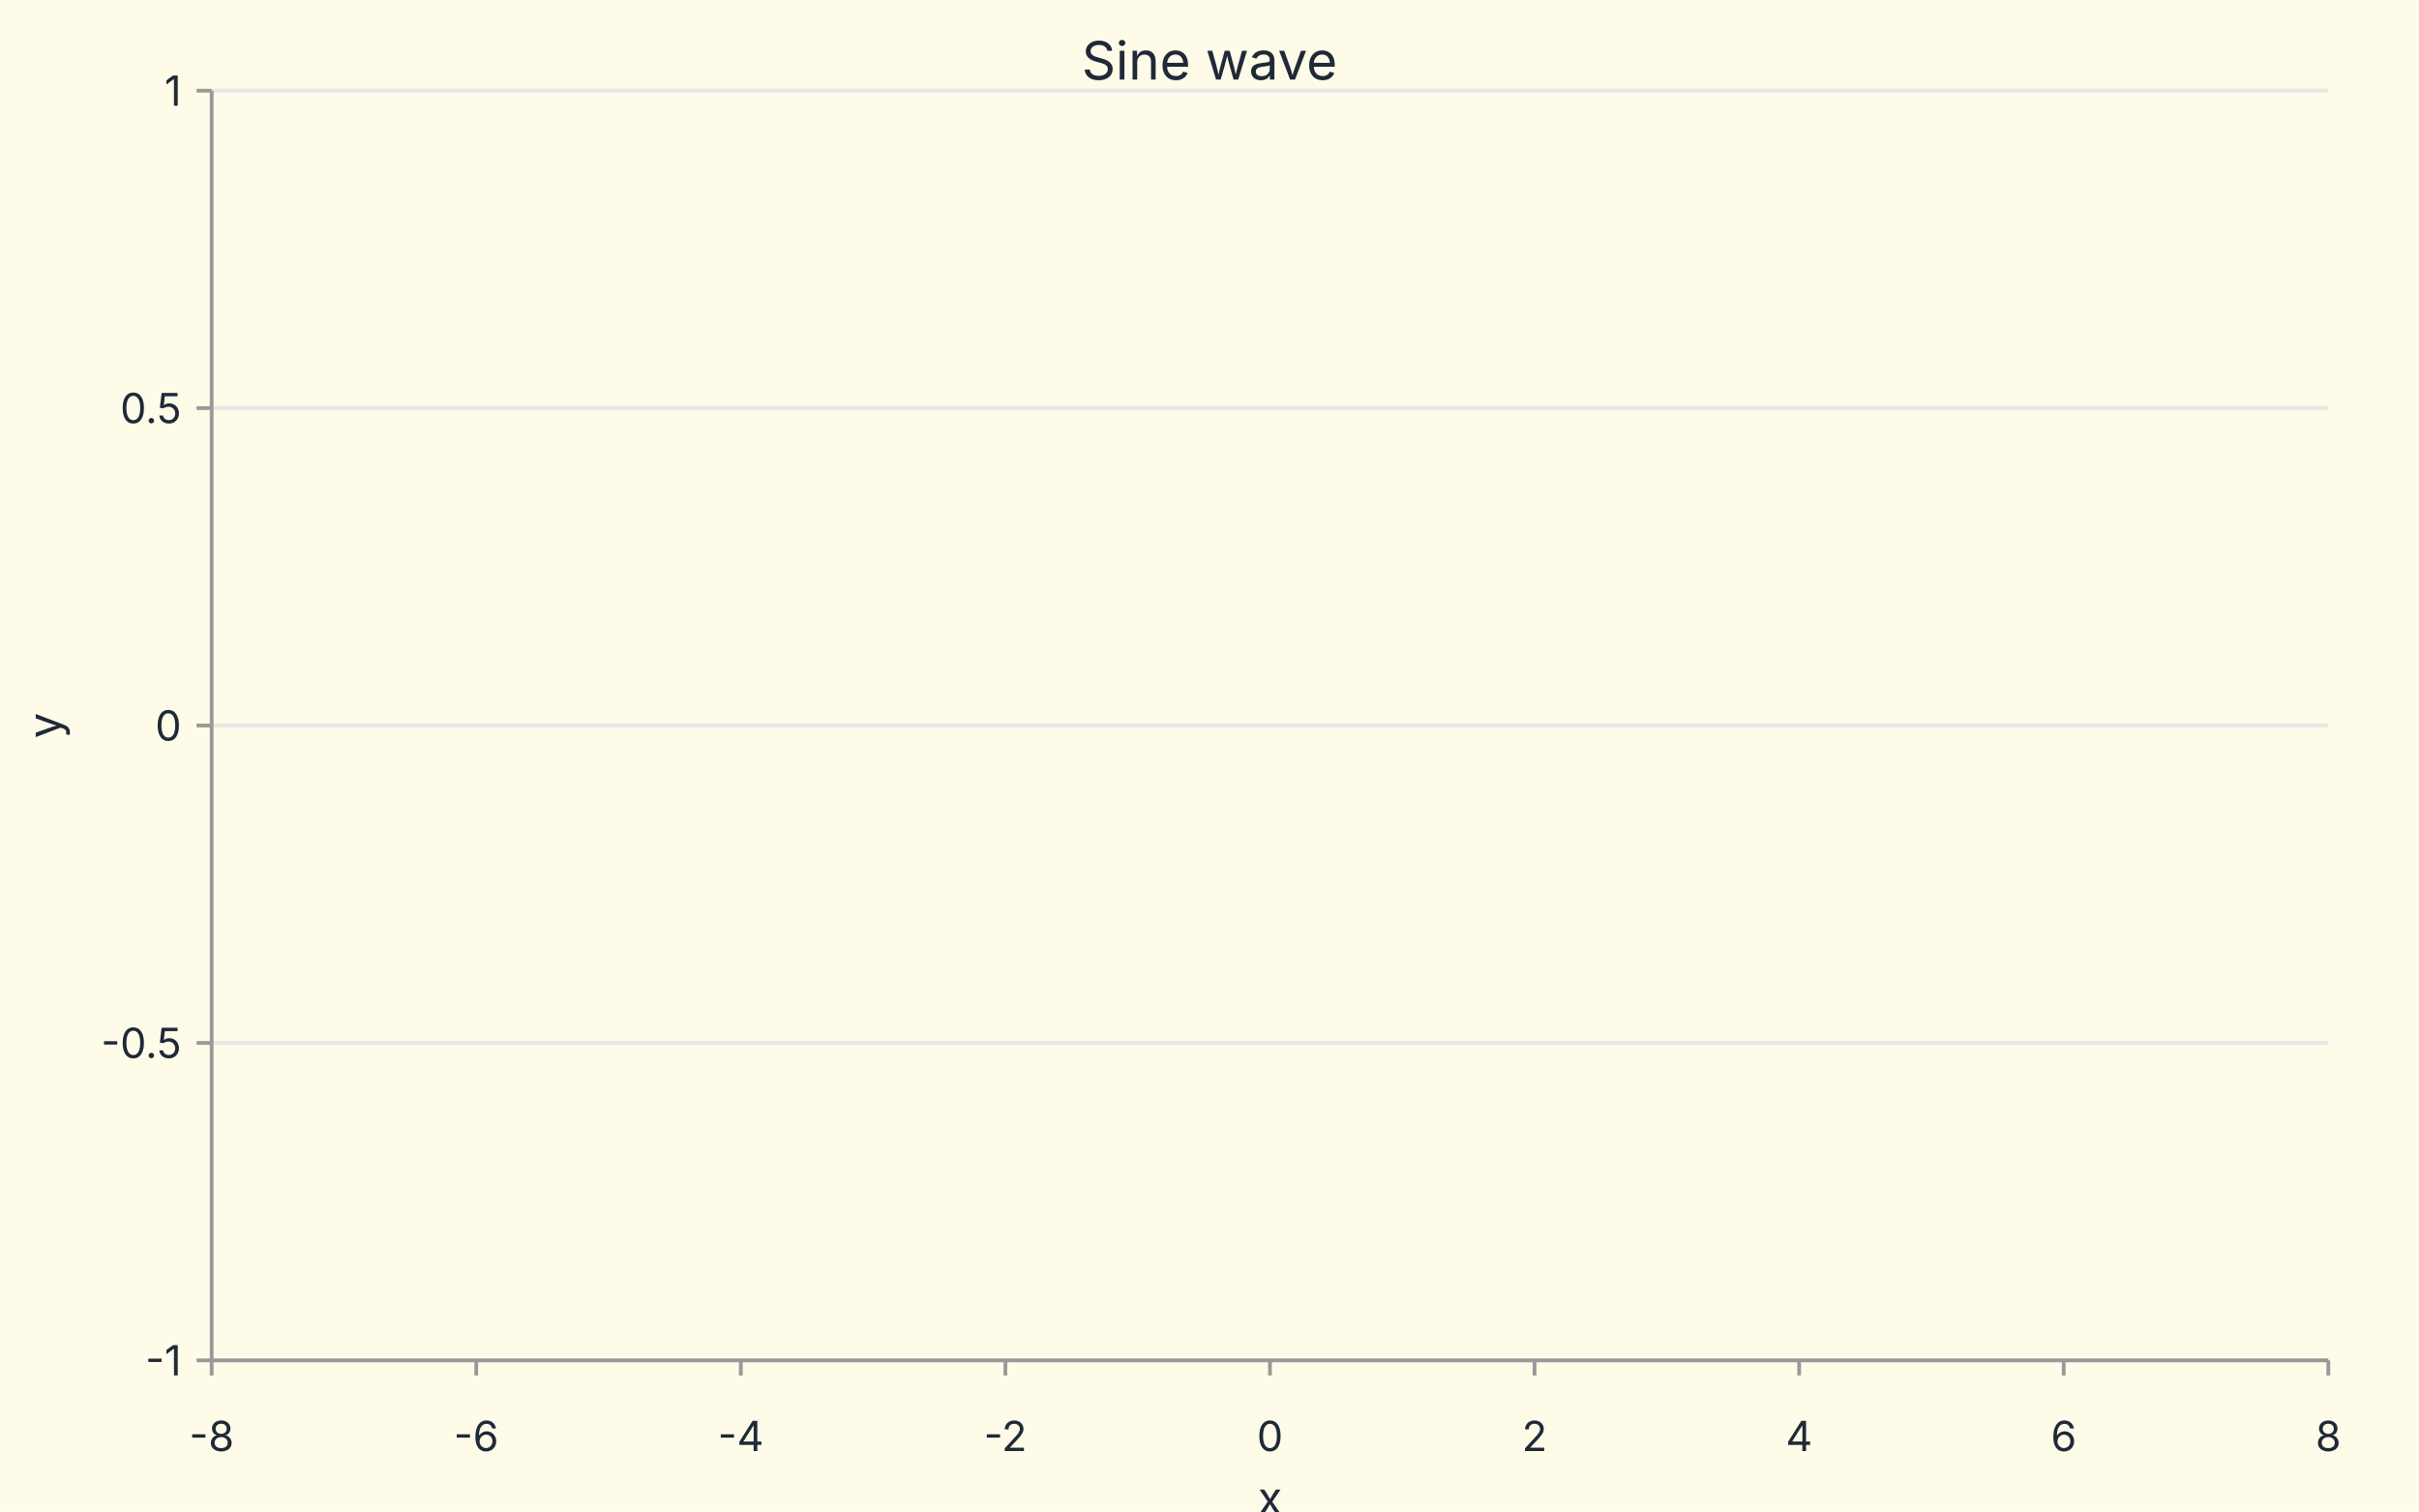
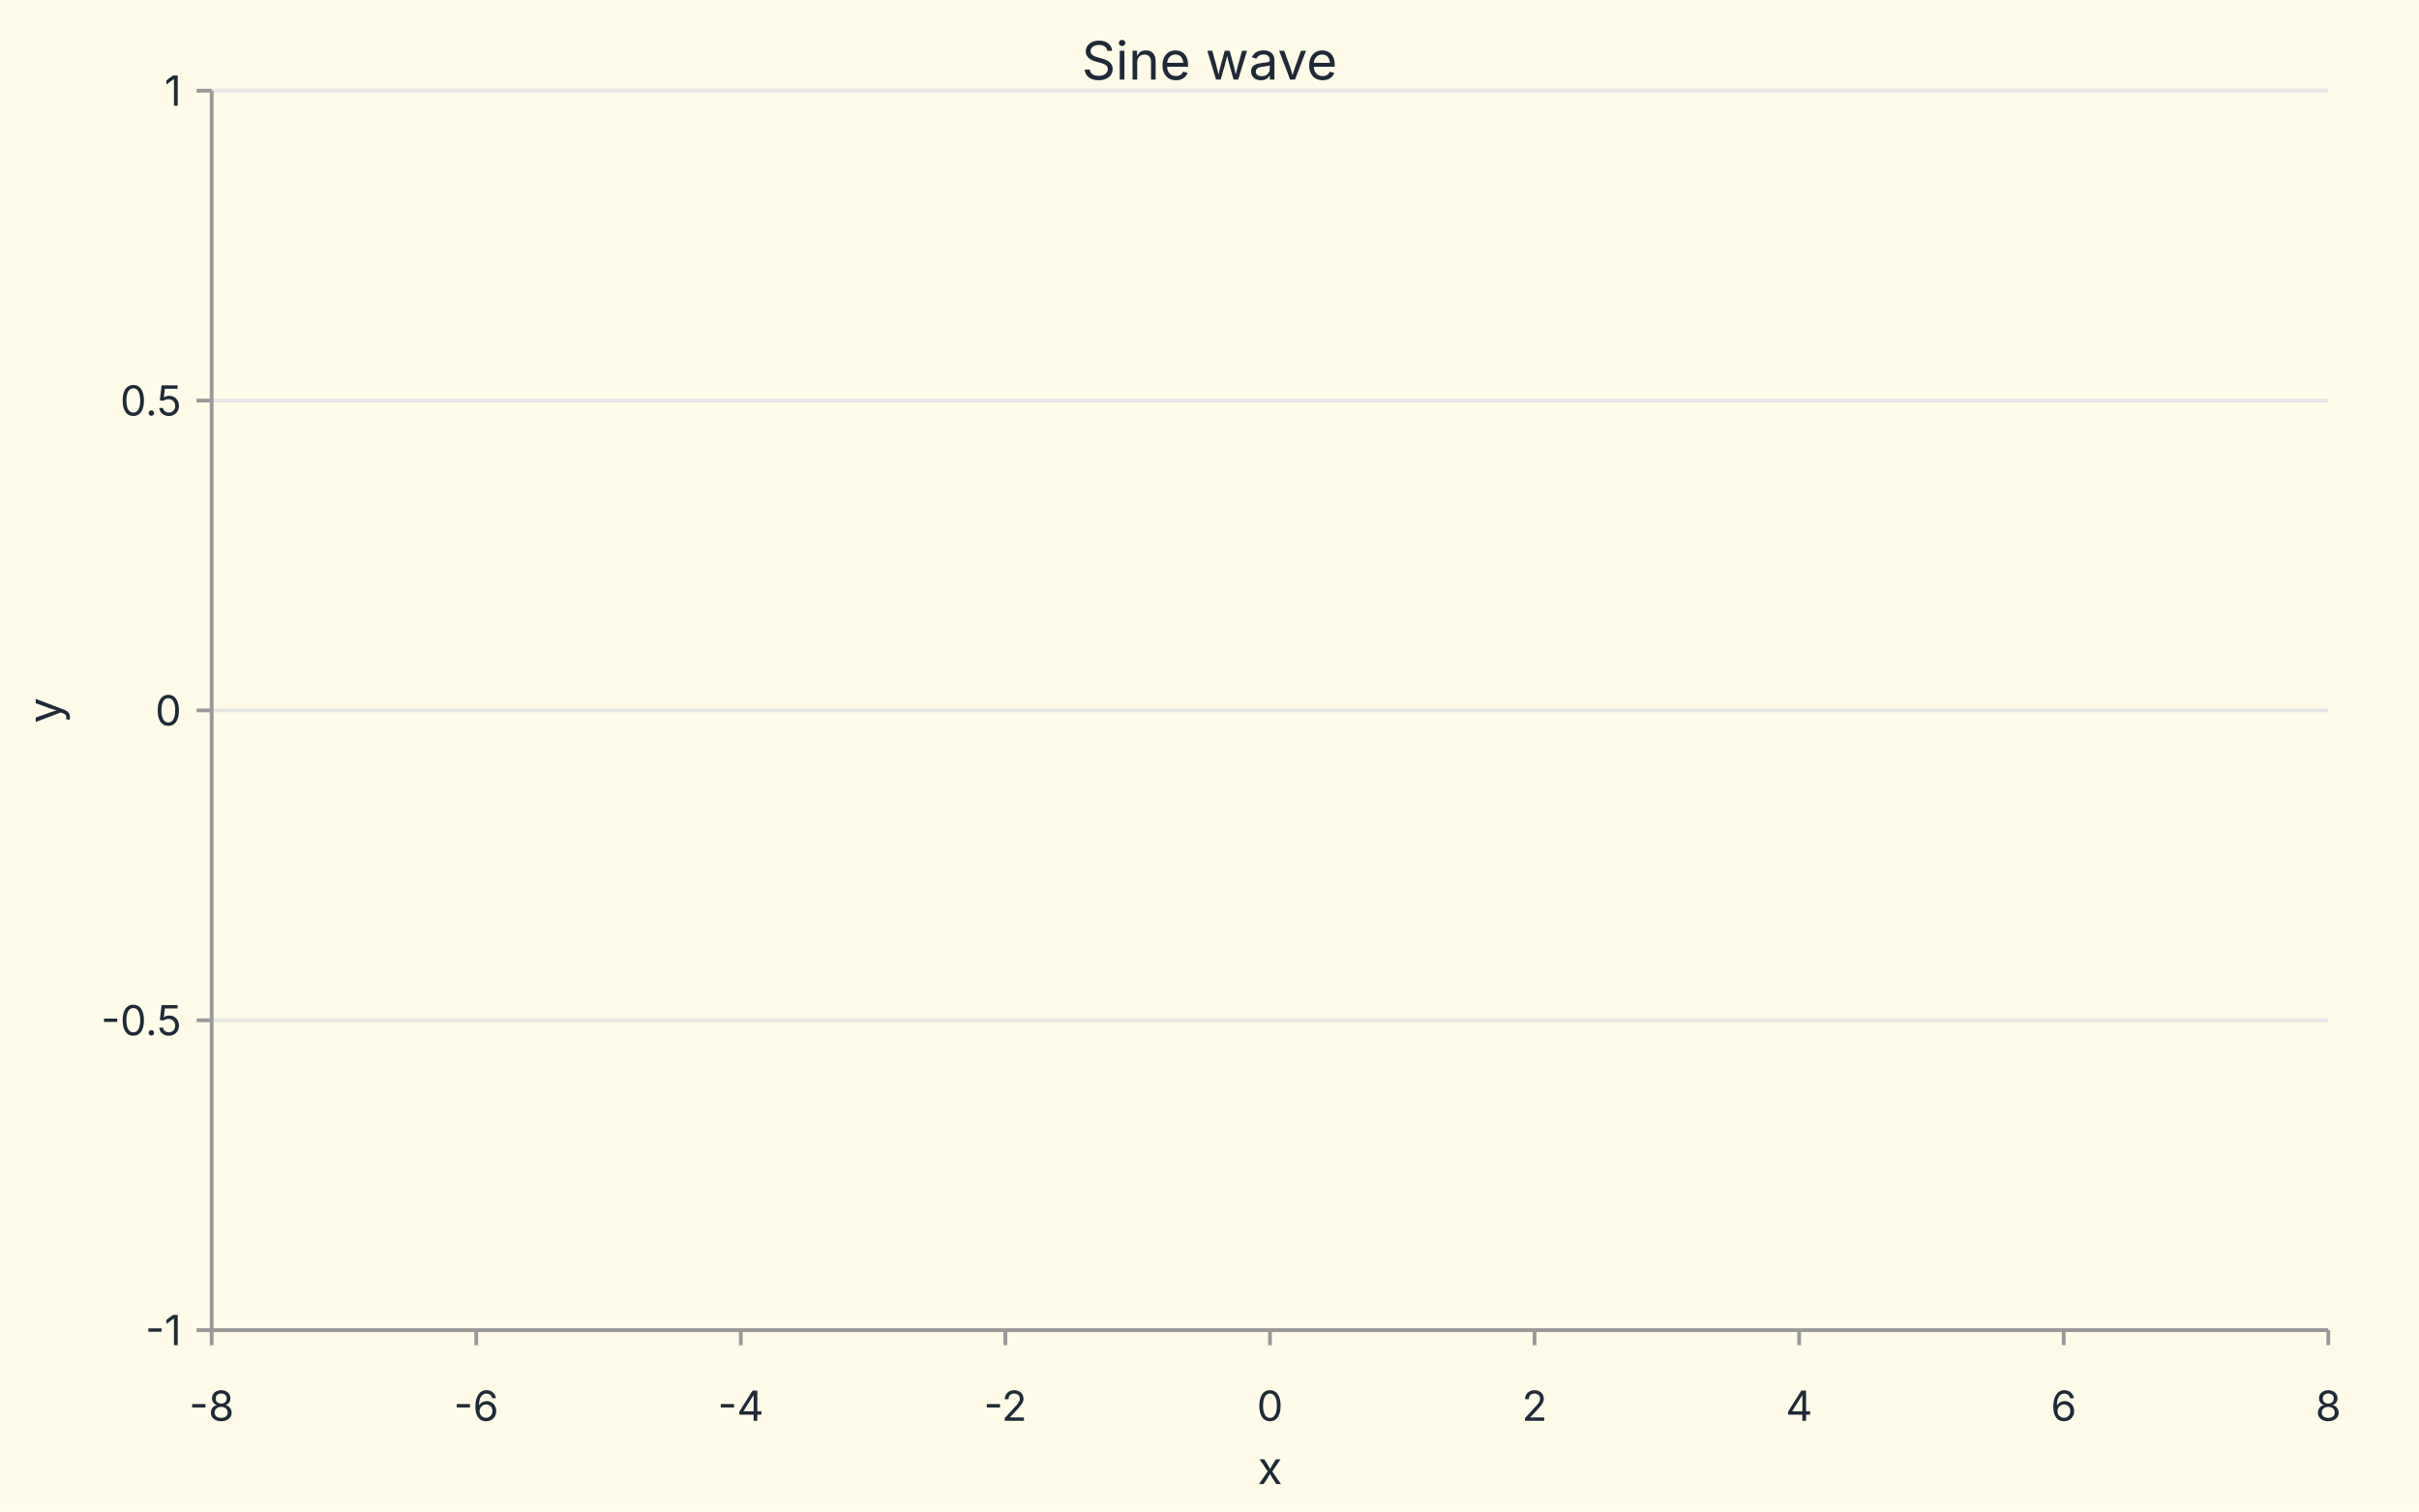
<svg xmlns="http://www.w3.org/2000/svg" xmlns:xlink="http://www.w3.org/1999/xlink" viewBox="0 0 640 400" width="640" height="400" role="img" aria-label="Sine wave" aria-describedby="glyph-desc">
  <defs>
    <marker id="glyph-arrow" viewBox="0 0 10 10" refX="9" refY="5" markerWidth="6" markerHeight="6" orient="auto-start-reverse" markerUnits="strokeWidth">
      <path d="M 0 0 L 10 5 L 0 10 z" fill="context-stroke" />
    </marker>
  </defs>
  <rect x="0" y="0" width="640" height="400" fill="#fefce8" />
  <text x="320" y="16" font-family="system-ui, -apple-system, sans-serif" font-size="14" fill="#1f2937" text-anchor="middle" dominant-baseline="middle">Sine wave</text>
-   <line x1="56" y1="360" x2="616" y2="360" stroke="#e6e6e6" stroke-width="1" />
-   <line x1="56" y1="276" x2="616" y2="276" stroke="#e6e6e6" stroke-width="1" />
-   <line x1="56" y1="192" x2="616" y2="192" stroke="#e6e6e6" stroke-width="1" />
-   <line x1="56" y1="108" x2="616" y2="108" stroke="#e6e6e6" stroke-width="1" />
+   <line x1="56" y1="352" x2="616" y2="352" stroke="#e6e6e6" stroke-width="1" />
+   <line x1="56" y1="270" x2="616" y2="270" stroke="#e6e6e6" stroke-width="1" />
+   <line x1="56" y1="188" x2="616" y2="188" stroke="#e6e6e6" stroke-width="1" />
+   <line x1="56" y1="106" x2="616" y2="106" stroke="#e6e6e6" stroke-width="1" />
  <line x1="56" y1="24" x2="616" y2="24" stroke="#e6e6e6" stroke-width="1" />
  <g class="glyph-marks glyph-timeline">
    <g class="glyph-scene-draw" opacity="0">
      <animate attributeName="opacity" from="0" to="1" begin="0ms" dur="2500ms" fill="freeze" />
-       <path d="M 116.089 192 L 119.785 174.292 L 123.48 156.782 L 127.176 139.664 L 130.872 123.128 L 134.568 107.361 L 138.264 92.536 L 141.96 78.819 L 145.656 66.363 L 149.352 55.307 L 153.048 45.774 L 156.744 37.87 L 160.44 31.683 L 164.136 27.282 L 167.832 24.717 L 171.528 24.015 L 175.224 25.184 L 178.92 28.212 L 182.616 33.065 L 186.312 39.688 L 190.008 48.009 L 193.704 57.933 L 197.4 69.351 L 201.096 82.136 L 204.792 96.144 L 208.488 111.221 L 212.184 127.197 L 215.88 143.896 L 219.576 161.13 L 223.272 178.708 L 226.968 196.435 L 230.664 214.112 L 234.36 231.542 L 238.056 248.532 L 241.752 264.892 L 245.448 280.441 L 249.144 295.003 L 252.84 308.419 L 256.536 320.537 L 260.232 331.223 L 263.928 340.358 L 267.624 347.841 L 271.32 353.587 L 275.016 357.533 L 278.712 359.634 L 282.408 359.868 L 286.104 358.232 L 289.8 354.744 L 293.496 349.443 L 297.192 342.387 L 300.888 333.657 L 304.584 323.348 L 308.28 311.575 L 311.976 298.471 L 315.672 284.18 L 319.368 268.863 L 323.064 252.689 L 326.76 235.838 L 330.456 218.5 L 334.152 200.866 L 337.848 183.134 L 341.544 165.5 L 345.24 148.162 L 348.936 131.311 L 352.632 115.137 L 356.328 99.82 L 360.024 85.529 L 363.72 72.425 L 367.416 60.652 L 371.112 50.343 L 374.808 41.613 L 378.504 34.557 L 382.2 29.256 L 385.896 25.768 L 389.592 24.132 L 393.288 24.366 L 396.984 26.467 L 400.68 30.413 L 404.376 36.159 L 408.072 43.642 L 411.768 52.777 L 415.464 63.463 L 419.16 75.581 L 422.856 88.997 L 426.552 103.559 L 430.248 119.108 L 433.944 135.468 L 437.64 152.458 L 441.336 169.888 L 445.032 187.565 L 448.728 205.292 L 452.424 222.87 L 456.12 240.104 L 459.816 256.803 L 463.512 272.779 L 467.208 287.856 L 470.904 301.864 L 474.6 314.649 L 478.296 326.067 L 481.992 335.991 L 485.688 344.312 L 489.384 350.935 L 493.08 355.788 L 496.776 358.816 L 500.472 359.985 L 504.168 359.283 L 507.864 356.718 L 511.56 352.317 L 515.256 346.13 L 518.952 338.226 L 522.648 328.693 L 526.344 317.637 L 530.04 305.181 L 533.736 291.464 L 537.432 276.639 L 541.128 260.872 L 544.824 244.336 L 548.52 227.218 L 552.215 209.708 L 555.911 192" fill="none" stroke="#ef4444" stroke-width="1.5" />
+       <path d="M 116.089 188 L 119.785 170.714 L 123.48 153.62 L 127.176 136.91 L 130.872 120.768 L 134.568 105.376 L 138.264 90.904 L 141.96 77.514 L 145.656 65.355 L 149.352 54.562 L 153.048 45.256 L 156.744 37.54 L 160.44 31.5 L 164.136 27.204 L 167.832 24.7 L 171.528 24.014 L 175.224 25.156 L 178.92 28.112 L 182.616 32.849 L 186.312 39.315 L 190.008 47.437 L 193.704 57.125 L 197.4 68.271 L 201.096 80.752 L 204.792 94.427 L 208.488 109.144 L 212.184 124.74 L 215.88 141.041 L 219.576 157.865 L 223.272 175.025 L 226.968 192.329 L 230.664 209.585 L 234.36 226.601 L 238.056 243.186 L 241.752 259.157 L 245.448 274.335 L 249.144 288.551 L 252.84 301.647 L 256.536 313.477 L 260.232 323.908 L 263.928 332.826 L 267.624 340.13 L 271.32 345.739 L 275.016 349.591 L 278.712 351.643 L 282.408 351.871 L 286.104 350.274 L 289.8 346.869 L 293.496 341.694 L 297.192 334.807 L 300.888 326.284 L 304.584 316.22 L 308.28 304.728 L 311.976 291.936 L 315.672 277.985 L 319.368 263.033 L 323.064 247.244 L 326.76 230.795 L 330.456 213.869 L 334.152 196.655 L 337.848 179.345 L 341.544 162.131 L 345.24 145.205 L 348.936 128.756 L 352.632 112.967 L 356.328 98.015 L 360.024 84.064 L 363.72 71.272 L 367.416 59.78 L 371.112 49.716 L 374.808 41.193 L 378.504 34.306 L 382.2 29.131 L 385.896 25.726 L 389.592 24.129 L 393.288 24.357 L 396.984 26.409 L 400.68 30.261 L 404.376 35.87 L 408.072 43.174 L 411.768 52.092 L 415.464 62.523 L 419.16 74.353 L 422.856 87.449 L 426.552 101.665 L 430.248 116.843 L 433.944 132.814 L 437.64 149.399 L 441.336 166.415 L 445.032 183.671 L 448.728 200.975 L 452.424 218.135 L 456.12 234.959 L 459.816 251.26 L 463.512 266.856 L 467.208 281.573 L 470.904 295.248 L 474.6 307.729 L 478.296 318.875 L 481.992 328.563 L 485.688 336.685 L 489.384 343.151 L 493.08 347.888 L 496.776 350.844 L 500.472 351.986 L 504.168 351.3 L 507.864 348.796 L 511.56 344.5 L 515.256 338.46 L 518.952 330.744 L 522.648 321.438 L 526.344 310.645 L 530.04 298.486 L 533.736 285.096 L 537.432 270.624 L 541.128 255.232 L 544.824 239.09 L 548.52 222.38 L 552.215 205.286 L 555.911 188" fill="none" stroke="#ef4444" stroke-width="1.5" />
    </g>
    <g class="glyph-scene-travel" opacity="0">
      <animate attributeName="opacity" from="0" to="1" begin="2500ms" dur="4000ms" fill="freeze" />
-       <path id="traveler-path-0" d="M 116.089 192 L 119.785 174.292 L 123.48 156.782 L 127.176 139.664 L 130.872 123.128 L 134.568 107.361 L 138.264 92.536 L 141.96 78.819 L 145.656 66.363 L 149.352 55.307 L 153.048 45.774 L 156.744 37.87 L 160.44 31.683 L 164.136 27.282 L 167.832 24.717 L 171.528 24.015 L 175.224 25.184 L 178.92 28.212 L 182.616 33.065 L 186.312 39.688 L 190.008 48.009 L 193.704 57.933 L 197.4 69.351 L 201.096 82.136 L 204.792 96.144 L 208.488 111.221 L 212.184 127.197 L 215.88 143.896 L 219.576 161.13 L 223.272 178.708 L 226.968 196.435 L 230.664 214.112 L 234.36 231.542 L 238.056 248.532 L 241.752 264.892 L 245.448 280.441 L 249.144 295.003 L 252.84 308.419 L 256.536 320.537 L 260.232 331.223 L 263.928 340.358 L 267.624 347.841 L 271.32 353.587 L 275.016 357.533 L 278.712 359.634 L 282.408 359.868 L 286.104 358.232 L 289.8 354.744 L 293.496 349.443 L 297.192 342.387 L 300.888 333.657 L 304.584 323.348 L 308.28 311.575 L 311.976 298.471 L 315.672 284.18 L 319.368 268.863 L 323.064 252.689 L 326.76 235.838 L 330.456 218.5 L 334.152 200.866 L 337.848 183.134 L 341.544 165.5 L 345.24 148.162 L 348.936 131.311 L 352.632 115.137 L 356.328 99.82 L 360.024 85.529 L 363.72 72.425 L 367.416 60.652 L 371.112 50.343 L 374.808 41.613 L 378.504 34.557 L 382.2 29.256 L 385.896 25.768 L 389.592 24.132 L 393.288 24.366 L 396.984 26.467 L 400.68 30.413 L 404.376 36.159 L 408.072 43.642 L 411.768 52.777 L 415.464 63.463 L 419.16 75.581 L 422.856 88.997 L 426.552 103.559 L 430.248 119.108 L 433.944 135.468 L 437.64 152.458 L 441.336 169.888 L 445.032 187.565 L 448.728 205.292 L 452.424 222.87 L 456.12 240.104 L 459.816 256.803 L 463.512 272.779 L 467.208 287.856 L 470.904 301.864 L 474.6 314.649 L 478.296 326.067 L 481.992 335.991 L 485.688 344.312 L 489.384 350.935 L 493.08 355.788 L 496.776 358.816 L 500.472 359.985 L 504.168 359.283 L 507.864 356.718 L 511.56 352.317 L 515.256 346.13 L 518.952 338.226 L 522.648 328.693 L 526.344 317.637 L 530.04 305.181 L 533.736 291.464 L 537.432 276.639 L 541.128 260.872 L 544.824 244.336 L 548.52 227.218 L 552.215 209.708 L 555.911 192" fill="none" stroke="none" />
+       <path id="traveler-path-0" d="M 116.089 188 L 119.785 170.714 L 123.48 153.62 L 127.176 136.91 L 130.872 120.768 L 134.568 105.376 L 138.264 90.904 L 141.96 77.514 L 145.656 65.355 L 149.352 54.562 L 153.048 45.256 L 156.744 37.54 L 160.44 31.5 L 164.136 27.204 L 167.832 24.7 L 171.528 24.014 L 175.224 25.156 L 178.92 28.112 L 182.616 32.849 L 186.312 39.315 L 190.008 47.437 L 193.704 57.125 L 197.4 68.271 L 201.096 80.752 L 204.792 94.427 L 208.488 109.144 L 212.184 124.74 L 215.88 141.041 L 219.576 157.865 L 223.272 175.025 L 226.968 192.329 L 230.664 209.585 L 234.36 226.601 L 238.056 243.186 L 241.752 259.157 L 245.448 274.335 L 249.144 288.551 L 252.84 301.647 L 256.536 313.477 L 260.232 323.908 L 263.928 332.826 L 267.624 340.13 L 271.32 345.739 L 275.016 349.591 L 278.712 351.643 L 282.408 351.871 L 286.104 350.274 L 289.8 346.869 L 293.496 341.694 L 297.192 334.807 L 300.888 326.284 L 304.584 316.22 L 308.28 304.728 L 311.976 291.936 L 315.672 277.985 L 319.368 263.033 L 323.064 247.244 L 326.76 230.795 L 330.456 213.869 L 334.152 196.655 L 337.848 179.345 L 341.544 162.131 L 345.24 145.205 L 348.936 128.756 L 352.632 112.967 L 356.328 98.015 L 360.024 84.064 L 363.72 71.272 L 367.416 59.78 L 371.112 49.716 L 374.808 41.193 L 378.504 34.306 L 382.2 29.131 L 385.896 25.726 L 389.592 24.129 L 393.288 24.357 L 396.984 26.409 L 400.68 30.261 L 404.376 35.87 L 408.072 43.174 L 411.768 52.092 L 415.464 62.523 L 419.16 74.353 L 422.856 87.449 L 426.552 101.665 L 430.248 116.843 L 433.944 132.814 L 437.64 149.399 L 441.336 166.415 L 445.032 183.671 L 448.728 200.975 L 452.424 218.135 L 456.12 234.959 L 459.816 251.26 L 463.512 266.856 L 467.208 281.573 L 470.904 295.248 L 474.6 307.729 L 478.296 318.875 L 481.992 328.563 L 485.688 336.685 L 489.384 343.151 L 493.08 347.888 L 496.776 350.844 L 500.472 351.986 L 504.168 351.3 L 507.864 348.796 L 511.56 344.5 L 515.256 338.46 L 518.952 330.744 L 522.648 321.438 L 526.344 310.645 L 530.04 298.486 L 533.736 285.096 L 537.432 270.624 L 541.128 255.232 L 544.824 239.09 L 548.52 222.38 L 552.215 205.286 L 555.911 188" fill="none" stroke="none" />
      <circle cx="0" cy="0" r="6" fill="#ef4444" opacity="0.65">
        <animateMotion dur="4000ms" begin="-733ms" repeatCount="indefinite" rotate="auto" keyTimes="0;0.5;1" keyPoints="0;1;0" calcMode="linear">
          <mpath href="#traveler-path-0" xlink:href="#traveler-path-0" />
        </animateMotion>
      </circle>
      <circle cx="0" cy="0" r="6" fill="#ef4444" opacity="0.6">
        <animateMotion dur="4000ms" begin="-667ms" repeatCount="indefinite" rotate="auto" keyTimes="0;0.5;1" keyPoints="0;1;0" calcMode="linear">
          <mpath href="#traveler-path-0" xlink:href="#traveler-path-0" />
        </animateMotion>
      </circle>
      <circle cx="0" cy="0" r="6" fill="#ef4444" opacity="0.55">
        <animateMotion dur="4000ms" begin="-600ms" repeatCount="indefinite" rotate="auto" keyTimes="0;0.5;1" keyPoints="0;1;0" calcMode="linear">
          <mpath href="#traveler-path-0" xlink:href="#traveler-path-0" />
        </animateMotion>
      </circle>
      <circle cx="0" cy="0" r="6" fill="#ef4444" opacity="0.5">
        <animateMotion dur="4000ms" begin="-533ms" repeatCount="indefinite" rotate="auto" keyTimes="0;0.5;1" keyPoints="0;1;0" calcMode="linear">
          <mpath href="#traveler-path-0" xlink:href="#traveler-path-0" />
        </animateMotion>
      </circle>
      <circle cx="0" cy="0" r="6" fill="#ef4444" opacity="0.45">
        <animateMotion dur="4000ms" begin="-467ms" repeatCount="indefinite" rotate="auto" keyTimes="0;0.5;1" keyPoints="0;1;0" calcMode="linear">
          <mpath href="#traveler-path-0" xlink:href="#traveler-path-0" />
        </animateMotion>
      </circle>
      <circle cx="0" cy="0" r="6" fill="#ef4444" opacity="0.4">
        <animateMotion dur="4000ms" begin="-400ms" repeatCount="indefinite" rotate="auto" keyTimes="0;0.5;1" keyPoints="0;1;0" calcMode="linear">
          <mpath href="#traveler-path-0" xlink:href="#traveler-path-0" />
        </animateMotion>
      </circle>
      <circle cx="0" cy="0" r="6" fill="#ef4444" opacity="0.35">
        <animateMotion dur="4000ms" begin="-333ms" repeatCount="indefinite" rotate="auto" keyTimes="0;0.5;1" keyPoints="0;1;0" calcMode="linear">
          <mpath href="#traveler-path-0" xlink:href="#traveler-path-0" />
        </animateMotion>
      </circle>
      <circle cx="0" cy="0" r="6" fill="#ef4444" opacity="0.3">
        <animateMotion dur="4000ms" begin="-267ms" repeatCount="indefinite" rotate="auto" keyTimes="0;0.5;1" keyPoints="0;1;0" calcMode="linear">
          <mpath href="#traveler-path-0" xlink:href="#traveler-path-0" />
        </animateMotion>
      </circle>
      <circle cx="0" cy="0" r="6" fill="#ef4444" opacity="0.25">
        <animateMotion dur="4000ms" begin="-200ms" repeatCount="indefinite" rotate="auto" keyTimes="0;0.5;1" keyPoints="0;1;0" calcMode="linear">
          <mpath href="#traveler-path-0" xlink:href="#traveler-path-0" />
        </animateMotion>
      </circle>
      <circle cx="0" cy="0" r="6" fill="#ef4444" opacity="0.2">
        <animateMotion dur="4000ms" begin="-133ms" repeatCount="indefinite" rotate="auto" keyTimes="0;0.5;1" keyPoints="0;1;0" calcMode="linear">
          <mpath href="#traveler-path-0" xlink:href="#traveler-path-0" />
        </animateMotion>
      </circle>
      <circle cx="0" cy="0" r="6" fill="#ef4444" opacity="0.15">
        <animateMotion dur="4000ms" begin="-67ms" repeatCount="indefinite" rotate="auto" keyTimes="0;0.5;1" keyPoints="0;1;0" calcMode="linear">
          <mpath href="#traveler-path-0" xlink:href="#traveler-path-0" />
        </animateMotion>
      </circle>
      <circle cx="0" cy="0" r="6" fill="#ef4444" opacity="0.1">
        <animateMotion dur="4000ms" repeatCount="indefinite" rotate="auto" keyTimes="0;0.5;1" keyPoints="0;1;0" calcMode="linear">
          <mpath href="#traveler-path-0" xlink:href="#traveler-path-0" />
        </animateMotion>
      </circle>
      <circle cx="0" cy="0" r="6" fill="#ef4444">
        <animateMotion dur="4000ms" begin="-800ms" repeatCount="indefinite" rotate="auto" keyTimes="0;0.5;1" keyPoints="0;1;0" calcMode="linear">
          <mpath href="#traveler-path-0" xlink:href="#traveler-path-0" />
        </animateMotion>
      </circle>
    </g>
    <g class="glyph-scene-peak" opacity="0">
      <animate attributeName="opacity" from="0" to="1" begin="6500ms" dur="1500ms" fill="freeze" />
      <circle cx="390.978" cy="24" r="5" fill="none" stroke="#1f2937" stroke-width="1.5" />
      <line x1="390.978" y1="24" x2="350.978" y2="54" stroke="#1f2937" stroke-width="1.5" marker-end="url(#glyph-arrow)" />
      <rect x="320.978" y="42" width="60" height="24" fill="#fefce8" stroke="#1f2937" stroke-width="1" rx="6" />
      <text x="350.978" y="54" font-size="16" fill="#1f2937" text-anchor="middle" dominant-baseline="middle">peak!</text>
    </g>
  </g>
-   <line x1="56" y1="360" x2="616" y2="360" stroke="#999999" stroke-width="1" />
-   <line x1="56" y1="360" x2="56" y2="364" stroke="#999999" stroke-width="1" />
-   <text x="56" y="376" font-family="system-ui, -apple-system, sans-serif" font-size="11" fill="#1f2937" text-anchor="middle" dominant-baseline="hanging">-8</text>
-   <line x1="126" y1="360" x2="126" y2="364" stroke="#999999" stroke-width="1" />
-   <text x="126" y="376" font-family="system-ui, -apple-system, sans-serif" font-size="11" fill="#1f2937" text-anchor="middle" dominant-baseline="hanging">-6</text>
-   <line x1="196" y1="360" x2="196" y2="364" stroke="#999999" stroke-width="1" />
-   <text x="196" y="376" font-family="system-ui, -apple-system, sans-serif" font-size="11" fill="#1f2937" text-anchor="middle" dominant-baseline="hanging">-4</text>
-   <line x1="266" y1="360" x2="266" y2="364" stroke="#999999" stroke-width="1" />
-   <text x="266" y="376" font-family="system-ui, -apple-system, sans-serif" font-size="11" fill="#1f2937" text-anchor="middle" dominant-baseline="hanging">-2</text>
-   <line x1="336" y1="360" x2="336" y2="364" stroke="#999999" stroke-width="1" />
-   <text x="336" y="376" font-family="system-ui, -apple-system, sans-serif" font-size="11" fill="#1f2937" text-anchor="middle" dominant-baseline="hanging">0</text>
-   <line x1="406" y1="360" x2="406" y2="364" stroke="#999999" stroke-width="1" />
-   <text x="406" y="376" font-family="system-ui, -apple-system, sans-serif" font-size="11" fill="#1f2937" text-anchor="middle" dominant-baseline="hanging">2</text>
-   <line x1="476" y1="360" x2="476" y2="364" stroke="#999999" stroke-width="1" />
-   <text x="476" y="376" font-family="system-ui, -apple-system, sans-serif" font-size="11" fill="#1f2937" text-anchor="middle" dominant-baseline="hanging">4</text>
-   <line x1="546" y1="360" x2="546" y2="364" stroke="#999999" stroke-width="1" />
-   <text x="546" y="376" font-family="system-ui, -apple-system, sans-serif" font-size="11" fill="#1f2937" text-anchor="middle" dominant-baseline="hanging">6</text>
-   <line x1="616" y1="360" x2="616" y2="364" stroke="#999999" stroke-width="1" />
-   <text x="616" y="376" font-family="system-ui, -apple-system, sans-serif" font-size="11" fill="#1f2937" text-anchor="middle" dominant-baseline="hanging">8</text>
-   <text x="336" y="392" font-family="system-ui, -apple-system, sans-serif" font-size="12" fill="#1f2937" text-anchor="middle" dominant-baseline="hanging">x</text>
-   <line x1="56" y1="24" x2="56" y2="360" stroke="#999999" stroke-width="1" />
-   <line x1="52" y1="360" x2="56" y2="360" stroke="#999999" stroke-width="1" />
-   <text x="48" y="360" font-family="system-ui, -apple-system, sans-serif" font-size="11" fill="#1f2937" text-anchor="end" dominant-baseline="middle">-1</text>
-   <line x1="52" y1="276" x2="56" y2="276" stroke="#999999" stroke-width="1" />
-   <text x="48" y="276" font-family="system-ui, -apple-system, sans-serif" font-size="11" fill="#1f2937" text-anchor="end" dominant-baseline="middle">-0.5</text>
-   <line x1="52" y1="192" x2="56" y2="192" stroke="#999999" stroke-width="1" />
-   <text x="48" y="192" font-family="system-ui, -apple-system, sans-serif" font-size="11" fill="#1f2937" text-anchor="end" dominant-baseline="middle">0</text>
-   <line x1="52" y1="108" x2="56" y2="108" stroke="#999999" stroke-width="1" />
-   <text x="48" y="108" font-family="system-ui, -apple-system, sans-serif" font-size="11" fill="#1f2937" text-anchor="end" dominant-baseline="middle">0.5</text>
+   <line x1="56" y1="352" x2="616" y2="352" stroke="#999999" stroke-width="1" />
+   <line x1="56" y1="352" x2="56" y2="356" stroke="#999999" stroke-width="1" />
+   <text x="56" y="368" font-family="system-ui, -apple-system, sans-serif" font-size="11" fill="#1f2937" text-anchor="middle" dominant-baseline="hanging">-8</text>
+   <line x1="126" y1="352" x2="126" y2="356" stroke="#999999" stroke-width="1" />
+   <text x="126" y="368" font-family="system-ui, -apple-system, sans-serif" font-size="11" fill="#1f2937" text-anchor="middle" dominant-baseline="hanging">-6</text>
+   <line x1="196" y1="352" x2="196" y2="356" stroke="#999999" stroke-width="1" />
+   <text x="196" y="368" font-family="system-ui, -apple-system, sans-serif" font-size="11" fill="#1f2937" text-anchor="middle" dominant-baseline="hanging">-4</text>
+   <line x1="266" y1="352" x2="266" y2="356" stroke="#999999" stroke-width="1" />
+   <text x="266" y="368" font-family="system-ui, -apple-system, sans-serif" font-size="11" fill="#1f2937" text-anchor="middle" dominant-baseline="hanging">-2</text>
+   <line x1="336" y1="352" x2="336" y2="356" stroke="#999999" stroke-width="1" />
+   <text x="336" y="368" font-family="system-ui, -apple-system, sans-serif" font-size="11" fill="#1f2937" text-anchor="middle" dominant-baseline="hanging">0</text>
+   <line x1="406" y1="352" x2="406" y2="356" stroke="#999999" stroke-width="1" />
+   <text x="406" y="368" font-family="system-ui, -apple-system, sans-serif" font-size="11" fill="#1f2937" text-anchor="middle" dominant-baseline="hanging">2</text>
+   <line x1="476" y1="352" x2="476" y2="356" stroke="#999999" stroke-width="1" />
+   <text x="476" y="368" font-family="system-ui, -apple-system, sans-serif" font-size="11" fill="#1f2937" text-anchor="middle" dominant-baseline="hanging">4</text>
+   <line x1="546" y1="352" x2="546" y2="356" stroke="#999999" stroke-width="1" />
+   <text x="546" y="368" font-family="system-ui, -apple-system, sans-serif" font-size="11" fill="#1f2937" text-anchor="middle" dominant-baseline="hanging">6</text>
+   <line x1="616" y1="352" x2="616" y2="356" stroke="#999999" stroke-width="1" />
+   <text x="616" y="368" font-family="system-ui, -apple-system, sans-serif" font-size="11" fill="#1f2937" text-anchor="middle" dominant-baseline="hanging">8</text>
+   <text x="336" y="384" font-family="system-ui, -apple-system, sans-serif" font-size="12" fill="#1f2937" text-anchor="middle" dominant-baseline="hanging">x</text>
+   <line x1="56" y1="24" x2="56" y2="352" stroke="#999999" stroke-width="1" />
+   <line x1="52" y1="352" x2="56" y2="352" stroke="#999999" stroke-width="1" />
+   <text x="48" y="352" font-family="system-ui, -apple-system, sans-serif" font-size="11" fill="#1f2937" text-anchor="end" dominant-baseline="middle">-1</text>
+   <line x1="52" y1="270" x2="56" y2="270" stroke="#999999" stroke-width="1" />
+   <text x="48" y="270" font-family="system-ui, -apple-system, sans-serif" font-size="11" fill="#1f2937" text-anchor="end" dominant-baseline="middle">-0.5</text>
+   <line x1="52" y1="188" x2="56" y2="188" stroke="#999999" stroke-width="1" />
+   <text x="48" y="188" font-family="system-ui, -apple-system, sans-serif" font-size="11" fill="#1f2937" text-anchor="end" dominant-baseline="middle">0</text>
+   <line x1="52" y1="106" x2="56" y2="106" stroke="#999999" stroke-width="1" />
+   <text x="48" y="106" font-family="system-ui, -apple-system, sans-serif" font-size="11" fill="#1f2937" text-anchor="end" dominant-baseline="middle">0.5</text>
  <line x1="52" y1="24" x2="56" y2="24" stroke="#999999" stroke-width="1" />
  <text x="48" y="24" font-family="system-ui, -apple-system, sans-serif" font-size="11" fill="#1f2937" text-anchor="end" dominant-baseline="middle">1</text>
-   <text x="16" y="192" font-family="system-ui, -apple-system, sans-serif" font-size="12" fill="#1f2937" text-anchor="middle" dominant-baseline="alphabetic" transform="rotate(-90 16 192)">y</text>
-   <text x="336" y="416" font-family="system-ui, -apple-system, sans-serif" font-size="13" fill="#1a1a1a" text-anchor="middle" dominant-baseline="middle" opacity="0">Watch the wave grow<animate attributeName="opacity" from="0" to="1" begin="0ms" dur="2500ms" fill="freeze" />
+   <text x="16" y="188" font-family="system-ui, -apple-system, sans-serif" font-size="12" fill="#1f2937" text-anchor="middle" dominant-baseline="alphabetic" transform="rotate(-90 16 188)">y</text>
+   <text x="336" y="408" font-family="system-ui, -apple-system, sans-serif" font-size="13" fill="#1a1a1a" text-anchor="middle" dominant-baseline="middle" opacity="0">Watch the wave grow<animate attributeName="opacity" from="0" to="1" begin="0ms" dur="2500ms" fill="freeze" />
    <animate attributeName="opacity" from="1" to="0" begin="2500ms" dur="200ms" fill="freeze" />
  </text>
-   <text x="336" y="416" font-family="system-ui, -apple-system, sans-serif" font-size="13" fill="#1a1a1a" text-anchor="middle" dominant-baseline="middle" opacity="0">A dot rides the wave<animate attributeName="opacity" from="0" to="1" begin="2500ms" dur="4000ms" fill="freeze" />
+   <text x="336" y="408" font-family="system-ui, -apple-system, sans-serif" font-size="13" fill="#1a1a1a" text-anchor="middle" dominant-baseline="middle" opacity="0">A dot rides the wave<animate attributeName="opacity" from="0" to="1" begin="2500ms" dur="4000ms" fill="freeze" />
    <animate attributeName="opacity" from="1" to="0" begin="6500ms" dur="200ms" fill="freeze" />
  </text>
-   <text x="336" y="416" font-family="system-ui, -apple-system, sans-serif" font-size="13" fill="#1a1a1a" text-anchor="middle" dominant-baseline="middle" opacity="0">That's the peak!<animate attributeName="opacity" from="0" to="1" begin="6500ms" dur="1500ms" fill="freeze" />
+   <text x="336" y="408" font-family="system-ui, -apple-system, sans-serif" font-size="13" fill="#1a1a1a" text-anchor="middle" dominant-baseline="middle" opacity="0">That's the peak!<animate attributeName="opacity" from="0" to="1" begin="6500ms" dur="1500ms" fill="freeze" />
  </text>
</svg>
